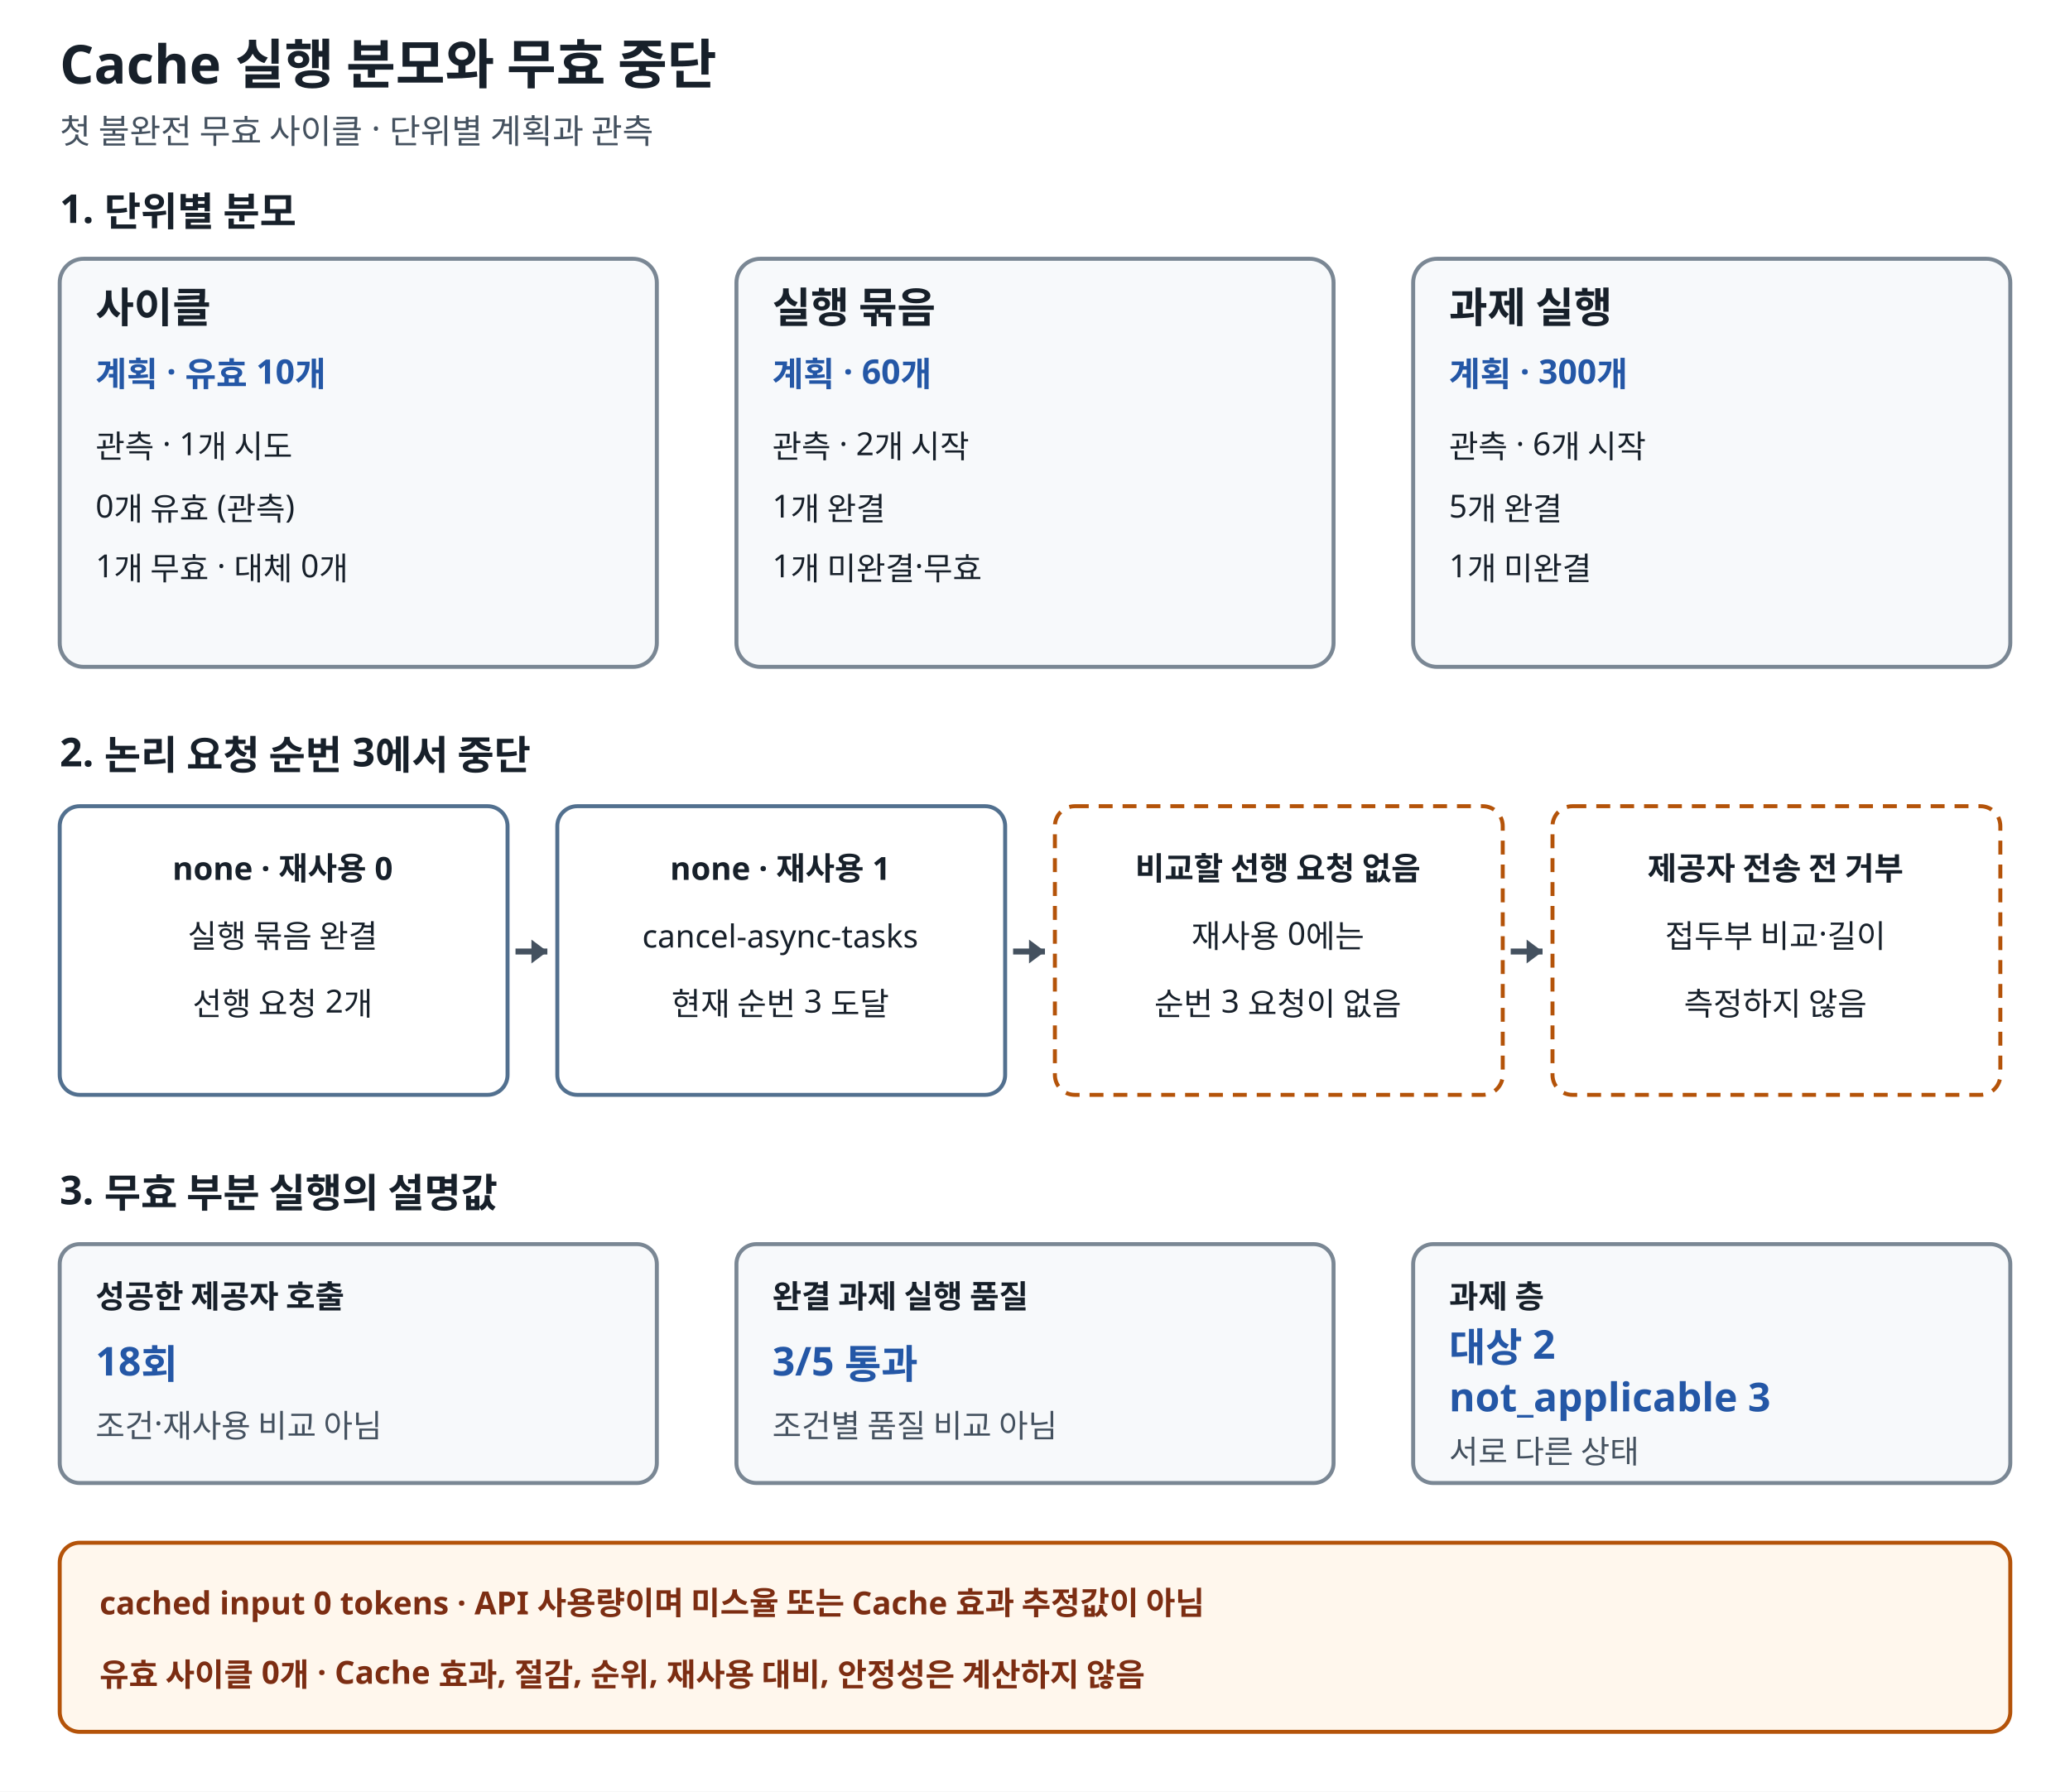
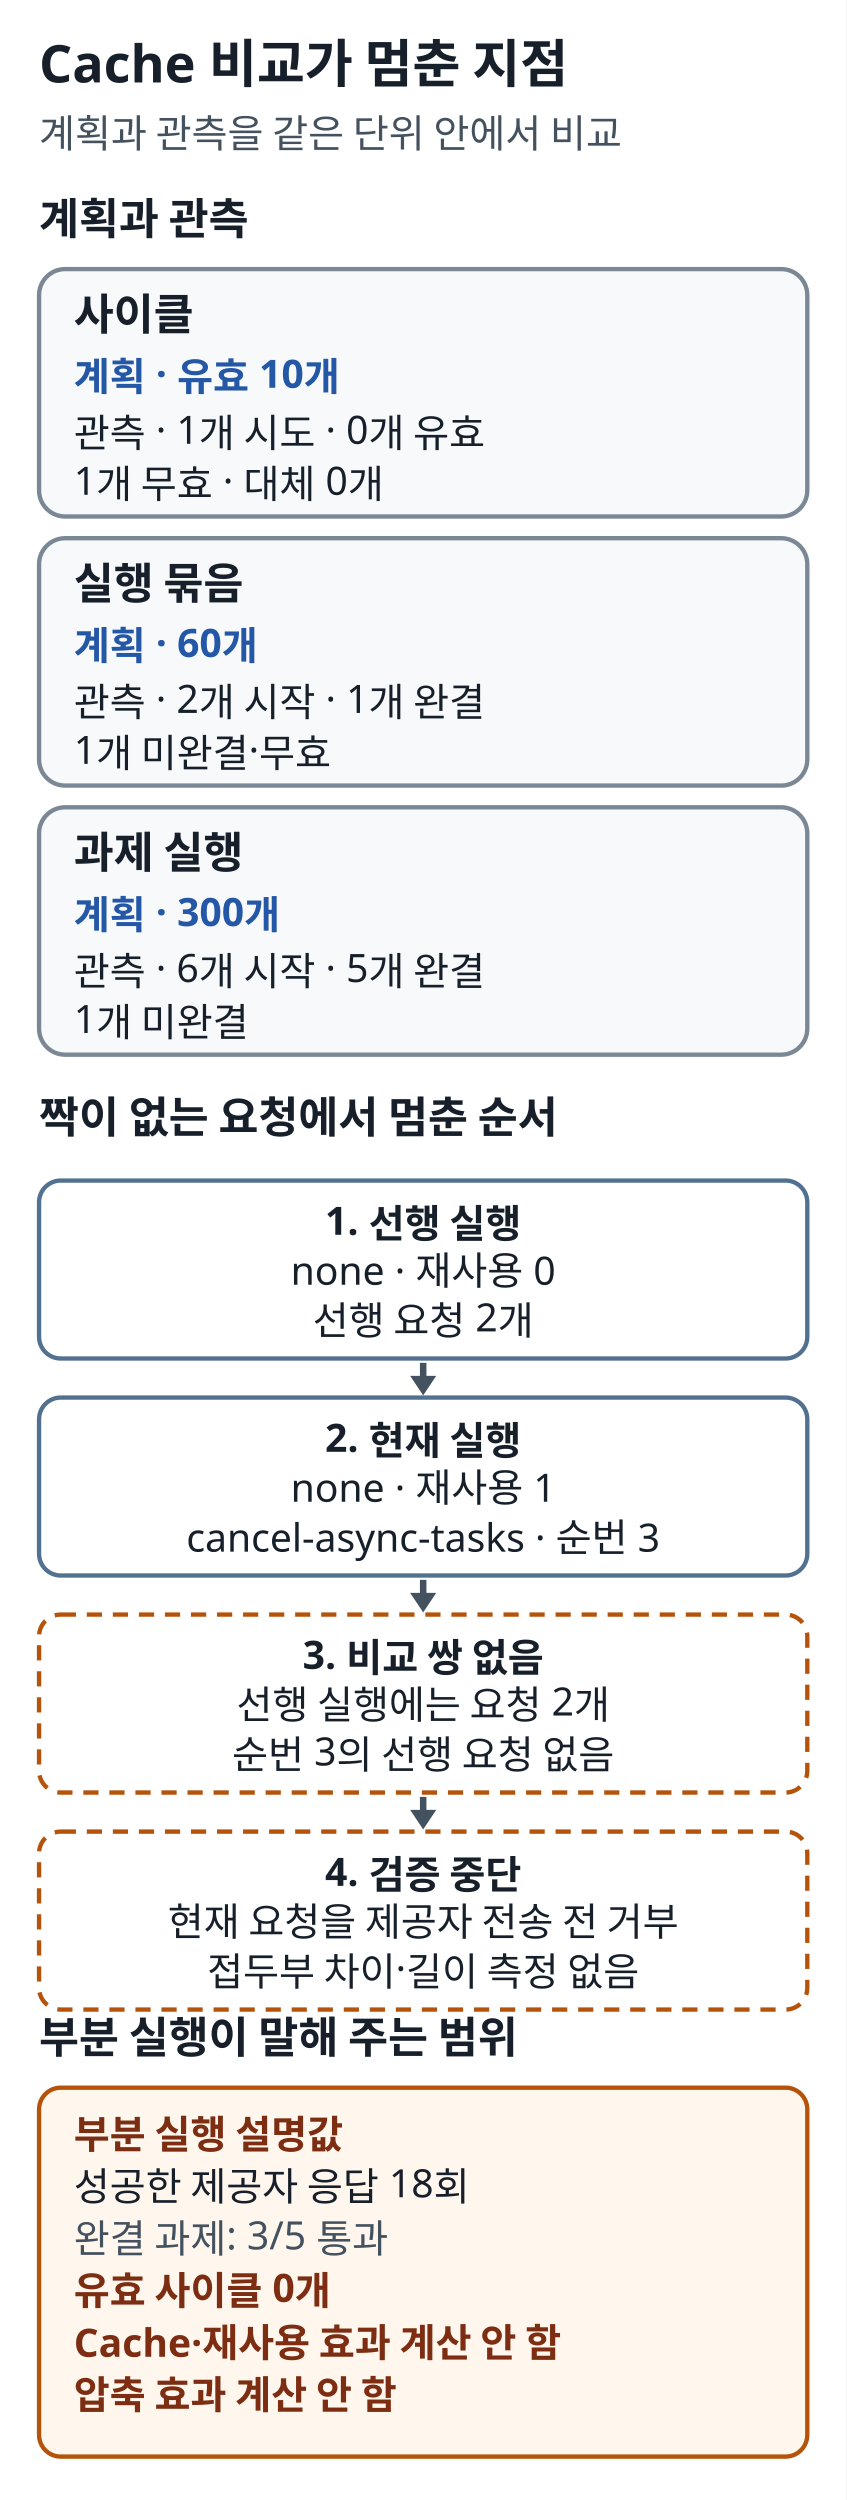
- <svg xmlns="http://www.w3.org/2000/svg" width="1040" height="900" viewBox="0 0 1040 900" role="img" aria-labelledby="title desc">
-   <rect width="1040" height="900" fill="#ffffff" />
+ <svg xmlns="http://www.w3.org/2000/svg" width="390" height="1152" viewBox="0 0 390 1152" role="img" aria-labelledby="title desc">
+   <rect width="390" height="1152" fill="#ffffff" />
  <g font-family="sans-serif" font-variant-numeric="tabular-nums">
-     <text x="30" y="42" font-size="27" font-weight="700" fill="#17202a">Cache 실행 분모와 무효 중단</text>
-     <text x="30" y="72" font-size="17" font-weight="400" fill="#44515f">첫 불완전 무효 사이클 · 단위별 계획과 관측</text>
-     <text x="30" y="112" font-size="20" font-weight="700" fill="#17202a">1. 단위별 분모</text>
-     <rect x="30" y="130" width="300" height="205" rx="12" fill="#f7f9fb" stroke="#7a8794" stroke-width="2" />
-     <text x="48" y="162" font-size="21" font-weight="700" fill="#17202a">사이클</text>
-     <text x="48" y="194" font-size="17" font-weight="700" fill="#2457a6">계획 · 유효 10개</text>
-     <text x="48" y="230" font-size="16" font-weight="400" fill="#17202a">관측 · 1개 시도</text>
-     <text x="48" y="260" font-size="16" font-weight="400" fill="#17202a">0개 유효 (관측)</text>
-     <text x="48" y="290" font-size="16" font-weight="400" fill="#17202a">1개 무효 · 대체 0개</text>
-     <rect x="370" y="130" width="300" height="205" rx="12" fill="#f7f9fb" stroke="#7a8794" stroke-width="2" />
-     <text x="388" y="162" font-size="21" font-weight="700" fill="#17202a">실행 묶음</text>
-     <text x="388" y="194" font-size="17" font-weight="700" fill="#2457a6">계획 · 60개</text>
-     <text x="388" y="230" font-size="16" font-weight="400" fill="#17202a">관측 · 2개 시작</text>
-     <text x="388" y="260" font-size="16" font-weight="400" fill="#17202a">1개 완결</text>
-     <text x="388" y="290" font-size="16" font-weight="400" fill="#17202a">1개 미완결·무효</text>
-     <rect x="710" y="130" width="300" height="205" rx="12" fill="#f7f9fb" stroke="#7a8794" stroke-width="2" />
-     <text x="728" y="162" font-size="21" font-weight="700" fill="#17202a">과제 실행</text>
-     <text x="728" y="194" font-size="17" font-weight="700" fill="#2457a6">계획 · 300개</text>
-     <text x="728" y="230" font-size="16" font-weight="400" fill="#17202a">관측 · 6개 시작</text>
-     <text x="728" y="260" font-size="16" font-weight="400" fill="#17202a">5개 완결</text>
-     <text x="728" y="290" font-size="16" font-weight="400" fill="#17202a">1개 미완결</text>
-     <text x="30" y="385" font-size="20" font-weight="700" fill="#17202a">2. 논리 요청 순번 3에서 중단</text>
-     <rect x="30" y="405" width="225" height="145" rx="10" fill="#ffffff" stroke="#52708f" stroke-width="2" />
-     <text x="142" y="442" font-size="16" font-weight="700" fill="#17202a" text-anchor="middle">none · 재사용 0</text>
-     <text x="142" y="476" font-size="16" font-weight="400" fill="#17202a" text-anchor="middle">실행 묶음 완결</text>
-     <text x="142" y="510" font-size="16" font-weight="400" fill="#17202a" text-anchor="middle">선행 요청 2개</text>
-     <path d="M259,478 H275" stroke="#44515f" stroke-width="3" />
-     <path d="M275,478 l-8,-6 v12 z" fill="#44515f" />
-     <rect x="280" y="405" width="225" height="145" rx="10" fill="#ffffff" stroke="#52708f" stroke-width="2" />
-     <text x="392" y="442" font-size="16" font-weight="700" fill="#17202a" text-anchor="middle">none · 재사용 1</text>
-     <text x="392" y="476" font-size="16" font-weight="400" fill="#17202a" text-anchor="middle">cancel-async-tasks</text>
-     <text x="392" y="510" font-size="16" font-weight="400" fill="#17202a" text-anchor="middle">현재 순번 3 도달</text>
-     <path d="M509,478 H525" stroke="#44515f" stroke-width="3" />
-     <path d="M525,478 l-8,-6 v12 z" fill="#44515f" />
-     <rect x="530" y="405" width="225" height="145" rx="10" fill="#ffffff" stroke="#b45309" stroke-width="2" stroke-dasharray="7 5" />
-     <text x="642" y="442" font-size="16" font-weight="700" fill="#17202a" text-anchor="middle">비교할 선행 요청 없음</text>
-     <text x="642" y="476" font-size="16" font-weight="400" fill="#17202a" text-anchor="middle">재사용 0에는</text>
-     <text x="642" y="510" font-size="16" font-weight="400" fill="#17202a" text-anchor="middle">순번 3 요청이 없음</text>
-     <path d="M759,478 H775" stroke="#44515f" stroke-width="3" />
-     <path d="M775,478 l-8,-6 v12 z" fill="#44515f" />
-     <rect x="780" y="405" width="225" height="145" rx="10" fill="#ffffff" stroke="#b45309" stroke-width="2" stroke-dasharray="7 5" />
-     <text x="892" y="442" font-size="16" font-weight="700" fill="#17202a" text-anchor="middle">제공자 전송 전 거부</text>
-     <text x="892" y="476" font-size="16" font-weight="400" fill="#17202a" text-anchor="middle">접두부 비교·길이</text>
-     <text x="892" y="510" font-size="16" font-weight="400" fill="#17202a" text-anchor="middle">측정하지 않음</text>
-     <text x="30" y="605" font-size="20" font-weight="700" fill="#17202a">3. 무효 부분 실행의 설명값</text>
-     <rect x="30" y="625" width="300" height="120" rx="10" fill="#f7f9fb" stroke="#7a8794" stroke-width="2" />
-     <text x="48" y="657" font-size="16" font-weight="700" fill="#17202a">성공한 제공자 호출</text>
-     <text x="48" y="691" font-size="20" font-weight="700" fill="#2457a6">18회</text>
-     <text x="48" y="722" font-size="16" font-weight="400" fill="#44515f">조건·재사용 비교 아님</text>
-     <rect x="370" y="625" width="300" height="120" rx="10" fill="#f7f9fb" stroke="#7a8794" stroke-width="2" />
-     <text x="388" y="657" font-size="16" font-weight="700" fill="#17202a">완결 과제 실행 품질</text>
-     <text x="388" y="691" font-size="20" font-weight="700" fill="#2457a6">3/5 통과</text>
-     <text x="388" y="722" font-size="16" font-weight="400" fill="#44515f">조건별 품질 비교 아님</text>
-     <rect x="710" y="625" width="300" height="120" rx="10" fill="#f7f9fb" stroke="#7a8794" stroke-width="2" />
-     <text x="728" y="657" font-size="16" font-weight="700" fill="#17202a">과제 층</text>
-     <text x="728" y="684" font-size="20" font-weight="700" fill="#2457a6">대상 2</text>
-     <text x="728" y="709" font-size="20" font-weight="700" fill="#2457a6">not_applicable 3</text>
-     <text x="728" y="735" font-size="16" font-weight="400" fill="#44515f">서로 다른 상태</text>
-     <rect x="30" y="775" width="980" height="95" rx="10" fill="#fff7ed" stroke="#b45309" stroke-width="2" />
-     <text x="50" y="811" font-size="16" font-weight="700" fill="#7c2d12">cached input 0 tokens · API 사용량이며 미스율 또는 Cache 효과 추정값이 아님</text>
-     <text x="50" y="847" font-size="16" font-weight="700" fill="#7c2d12">유효 사이클 0개 · Cache 효과, 절감, 순위, 재사용 대비, 안정성은 계산하지 않음</text>
+     <text x="18" y="38" font-size="24" font-weight="700" fill="#17202a">Cache 비교가 멈춘 지점</text>
+     <text x="18" y="68" font-size="18" font-weight="400" fill="#44515f">계획과 관측을 같은 단위 안에서 비교</text>
+     <text x="18" y="108" font-size="20" font-weight="700" fill="#17202a">계획과 관측</text>
+     <rect x="18" y="124" width="354" height="114" rx="12" fill="#f7f9fb" stroke="#7a8794" stroke-width="2" />
+     <text x="34" y="152" font-size="20" font-weight="700" fill="#17202a">사이클</text>
+     <text x="34" y="180" font-size="18" font-weight="700" fill="#2457a6">계획 · 유효 10개</text>
+     <text x="34" y="206" font-size="18" font-weight="400" fill="#17202a">관측 · 1개 시도 · 0개 유효</text>
+     <text x="34" y="228" font-size="18" font-weight="400" fill="#17202a">1개 무효 · 대체 0개</text>
+     <rect x="18" y="248" width="354" height="114" rx="12" fill="#f7f9fb" stroke="#7a8794" stroke-width="2" />
+     <text x="34" y="276" font-size="20" font-weight="700" fill="#17202a">실행 묶음</text>
+     <text x="34" y="304" font-size="18" font-weight="700" fill="#2457a6">계획 · 60개</text>
+     <text x="34" y="330" font-size="18" font-weight="400" fill="#17202a">관측 · 2개 시작 · 1개 완결</text>
+     <text x="34" y="352" font-size="18" font-weight="400" fill="#17202a">1개 미완결·무효</text>
+     <rect x="18" y="372" width="354" height="114" rx="12" fill="#f7f9fb" stroke="#7a8794" stroke-width="2" />
+     <text x="34" y="400" font-size="20" font-weight="700" fill="#17202a">과제 실행</text>
+     <text x="34" y="428" font-size="18" font-weight="700" fill="#2457a6">계획 · 300개</text>
+     <text x="34" y="454" font-size="18" font-weight="400" fill="#17202a">관측 · 6개 시작 · 5개 완결</text>
+     <text x="34" y="476" font-size="18" font-weight="400" fill="#17202a">1개 미완결</text>
+     <text x="18" y="522" font-size="20" font-weight="700" fill="#17202a">짝이 없는 요청에서 멈춘 순서</text>
+     <rect x="18" y="544" width="354" height="82" rx="10" fill="#ffffff" stroke="#52708f" stroke-width="2" />
+     <text x="195" y="569" font-size="18" font-weight="700" fill="#17202a" text-anchor="middle">1. 선행 실행</text>
+     <text x="195" y="592" font-size="18" font-weight="400" fill="#17202a" text-anchor="middle">none · 재사용 0</text>
+     <text x="195" y="615" font-size="18" font-weight="400" fill="#17202a" text-anchor="middle">선행 요청 2개</text>
+     <path d="M195,628 V640" stroke="#44515f" stroke-width="3" />
+     <path d="M195,643 l-6,-9 h12 z" fill="#44515f" />
+     <rect x="18" y="644" width="354" height="82" rx="10" fill="#ffffff" stroke="#52708f" stroke-width="2" />
+     <text x="195" y="669" font-size="18" font-weight="700" fill="#17202a" text-anchor="middle">2. 현재 실행</text>
+     <text x="195" y="692" font-size="18" font-weight="400" fill="#17202a" text-anchor="middle">none · 재사용 1</text>
+     <text x="195" y="715" font-size="18" font-weight="400" fill="#17202a" text-anchor="middle">cancel-async-tasks · 순번 3</text>
+     <path d="M195,728 V740" stroke="#44515f" stroke-width="3" />
+     <path d="M195,743 l-6,-9 h12 z" fill="#44515f" />
+     <rect x="18" y="744" width="354" height="82" rx="10" fill="#ffffff" stroke="#b45309" stroke-width="2" stroke-dasharray="7 5" />
+     <text x="195" y="769" font-size="18" font-weight="700" fill="#17202a" text-anchor="middle">3. 비교 쌍 없음</text>
+     <text x="195" y="792" font-size="18" font-weight="400" fill="#17202a" text-anchor="middle">선행 실행에는 요청 2개</text>
+     <text x="195" y="815" font-size="18" font-weight="400" fill="#17202a" text-anchor="middle">순번 3의 선행 요청 없음</text>
+     <path d="M195,828 V840" stroke="#44515f" stroke-width="3" />
+     <path d="M195,843 l-6,-9 h12 z" fill="#44515f" />
+     <rect x="18" y="844" width="354" height="82" rx="10" fill="#ffffff" stroke="#b45309" stroke-width="2" stroke-dasharray="7 5" />
+     <text x="195" y="869" font-size="18" font-weight="700" fill="#17202a" text-anchor="middle">4. 검증 중단</text>
+     <text x="195" y="892" font-size="18" font-weight="400" fill="#17202a" text-anchor="middle">현재 요청을 제공자 전송 전 거부</text>
+     <text x="195" y="915" font-size="18" font-weight="400" fill="#17202a" text-anchor="middle">접두부 차이·길이 측정 없음</text>
+     <text x="18" y="946" font-size="20" font-weight="700" fill="#17202a">부분 실행이 말해 주는 범위</text>
+     <rect x="18" y="962" width="354" height="170" rx="10" fill="#fff7ed" stroke="#b45309" stroke-width="2" />
+     <text x="34" y="990" font-size="18" font-weight="700" fill="#7c2d12">부분 실행 설명값</text>
+     <text x="34" y="1014" font-size="18" font-weight="400" fill="#17202a">성공한 제공자 응답 18회</text>
+     <text x="34" y="1038" font-size="18" font-weight="400" fill="#44515f">완결 과제: 3/5 통과</text>
+     <text x="34" y="1062" font-size="18" font-weight="700" fill="#7c2d12">유효 사이클 0개</text>
+     <text x="34" y="1086" font-size="18" font-weight="700" fill="#7c2d12">Cache·재사용 효과 계산 안 함</text>
+     <text x="34" y="1110" font-size="18" font-weight="700" fill="#7c2d12">압축 효과 계산 안 함</text>
  </g>
</svg>
